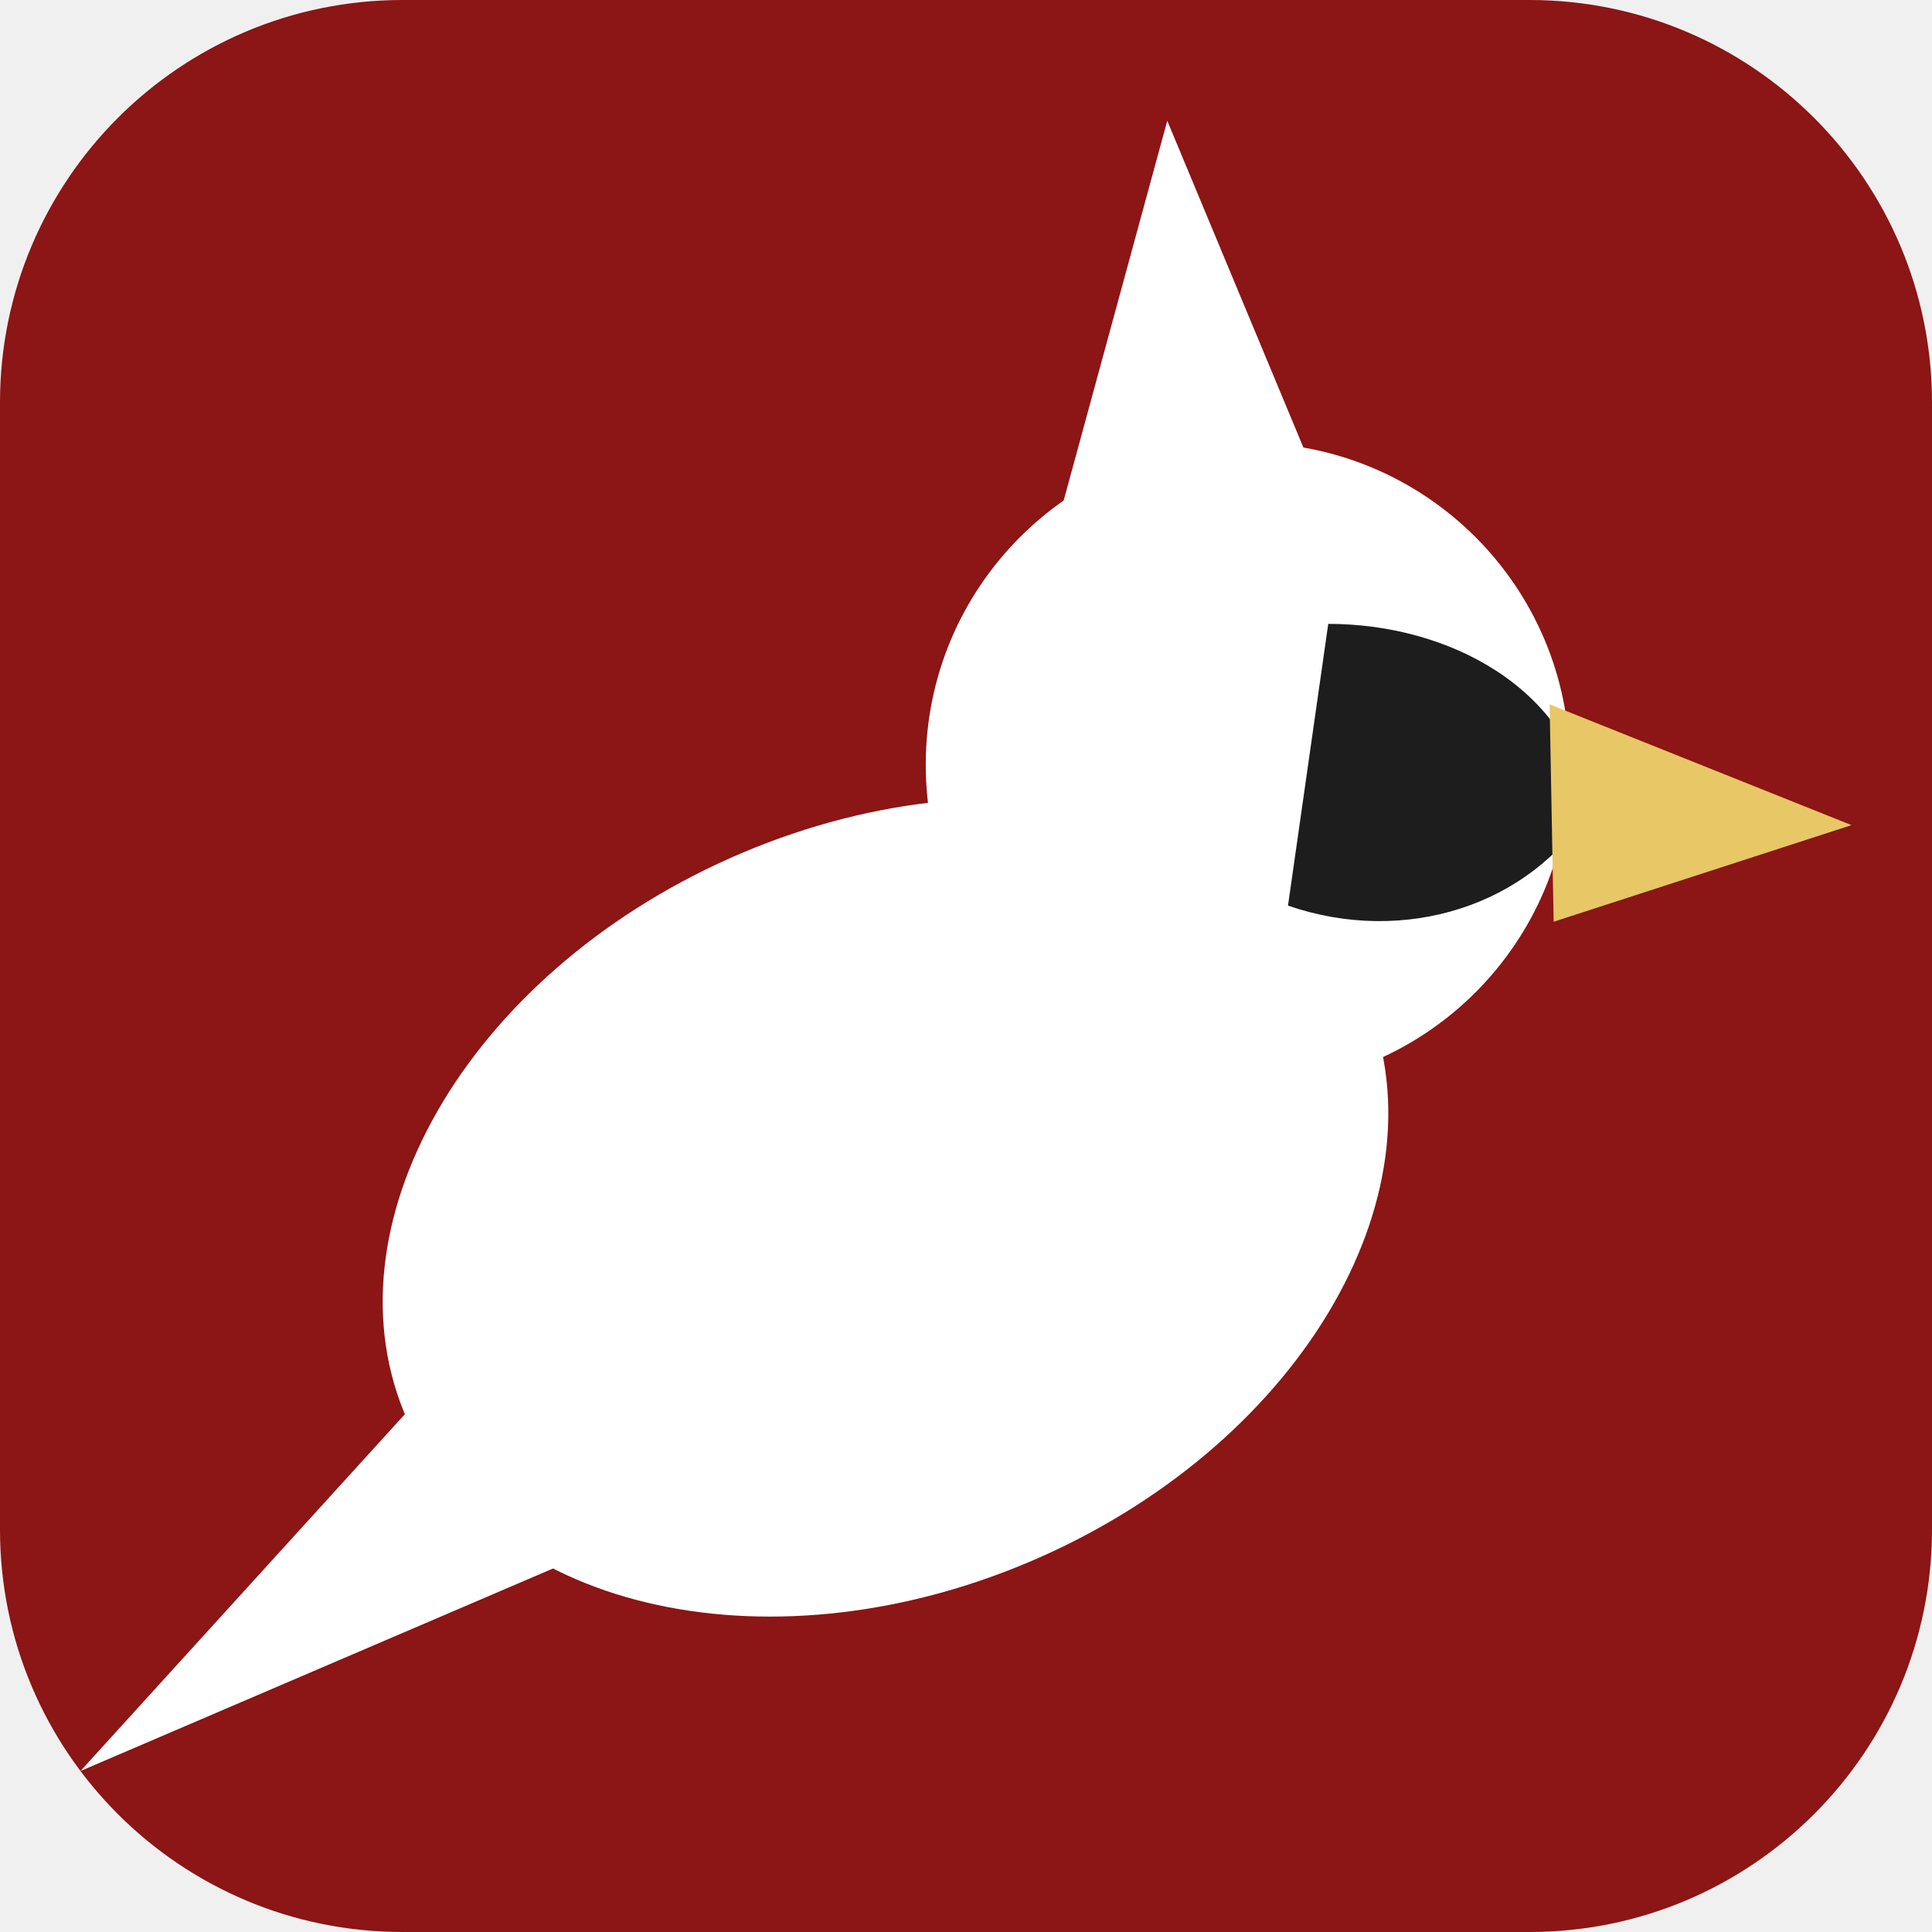
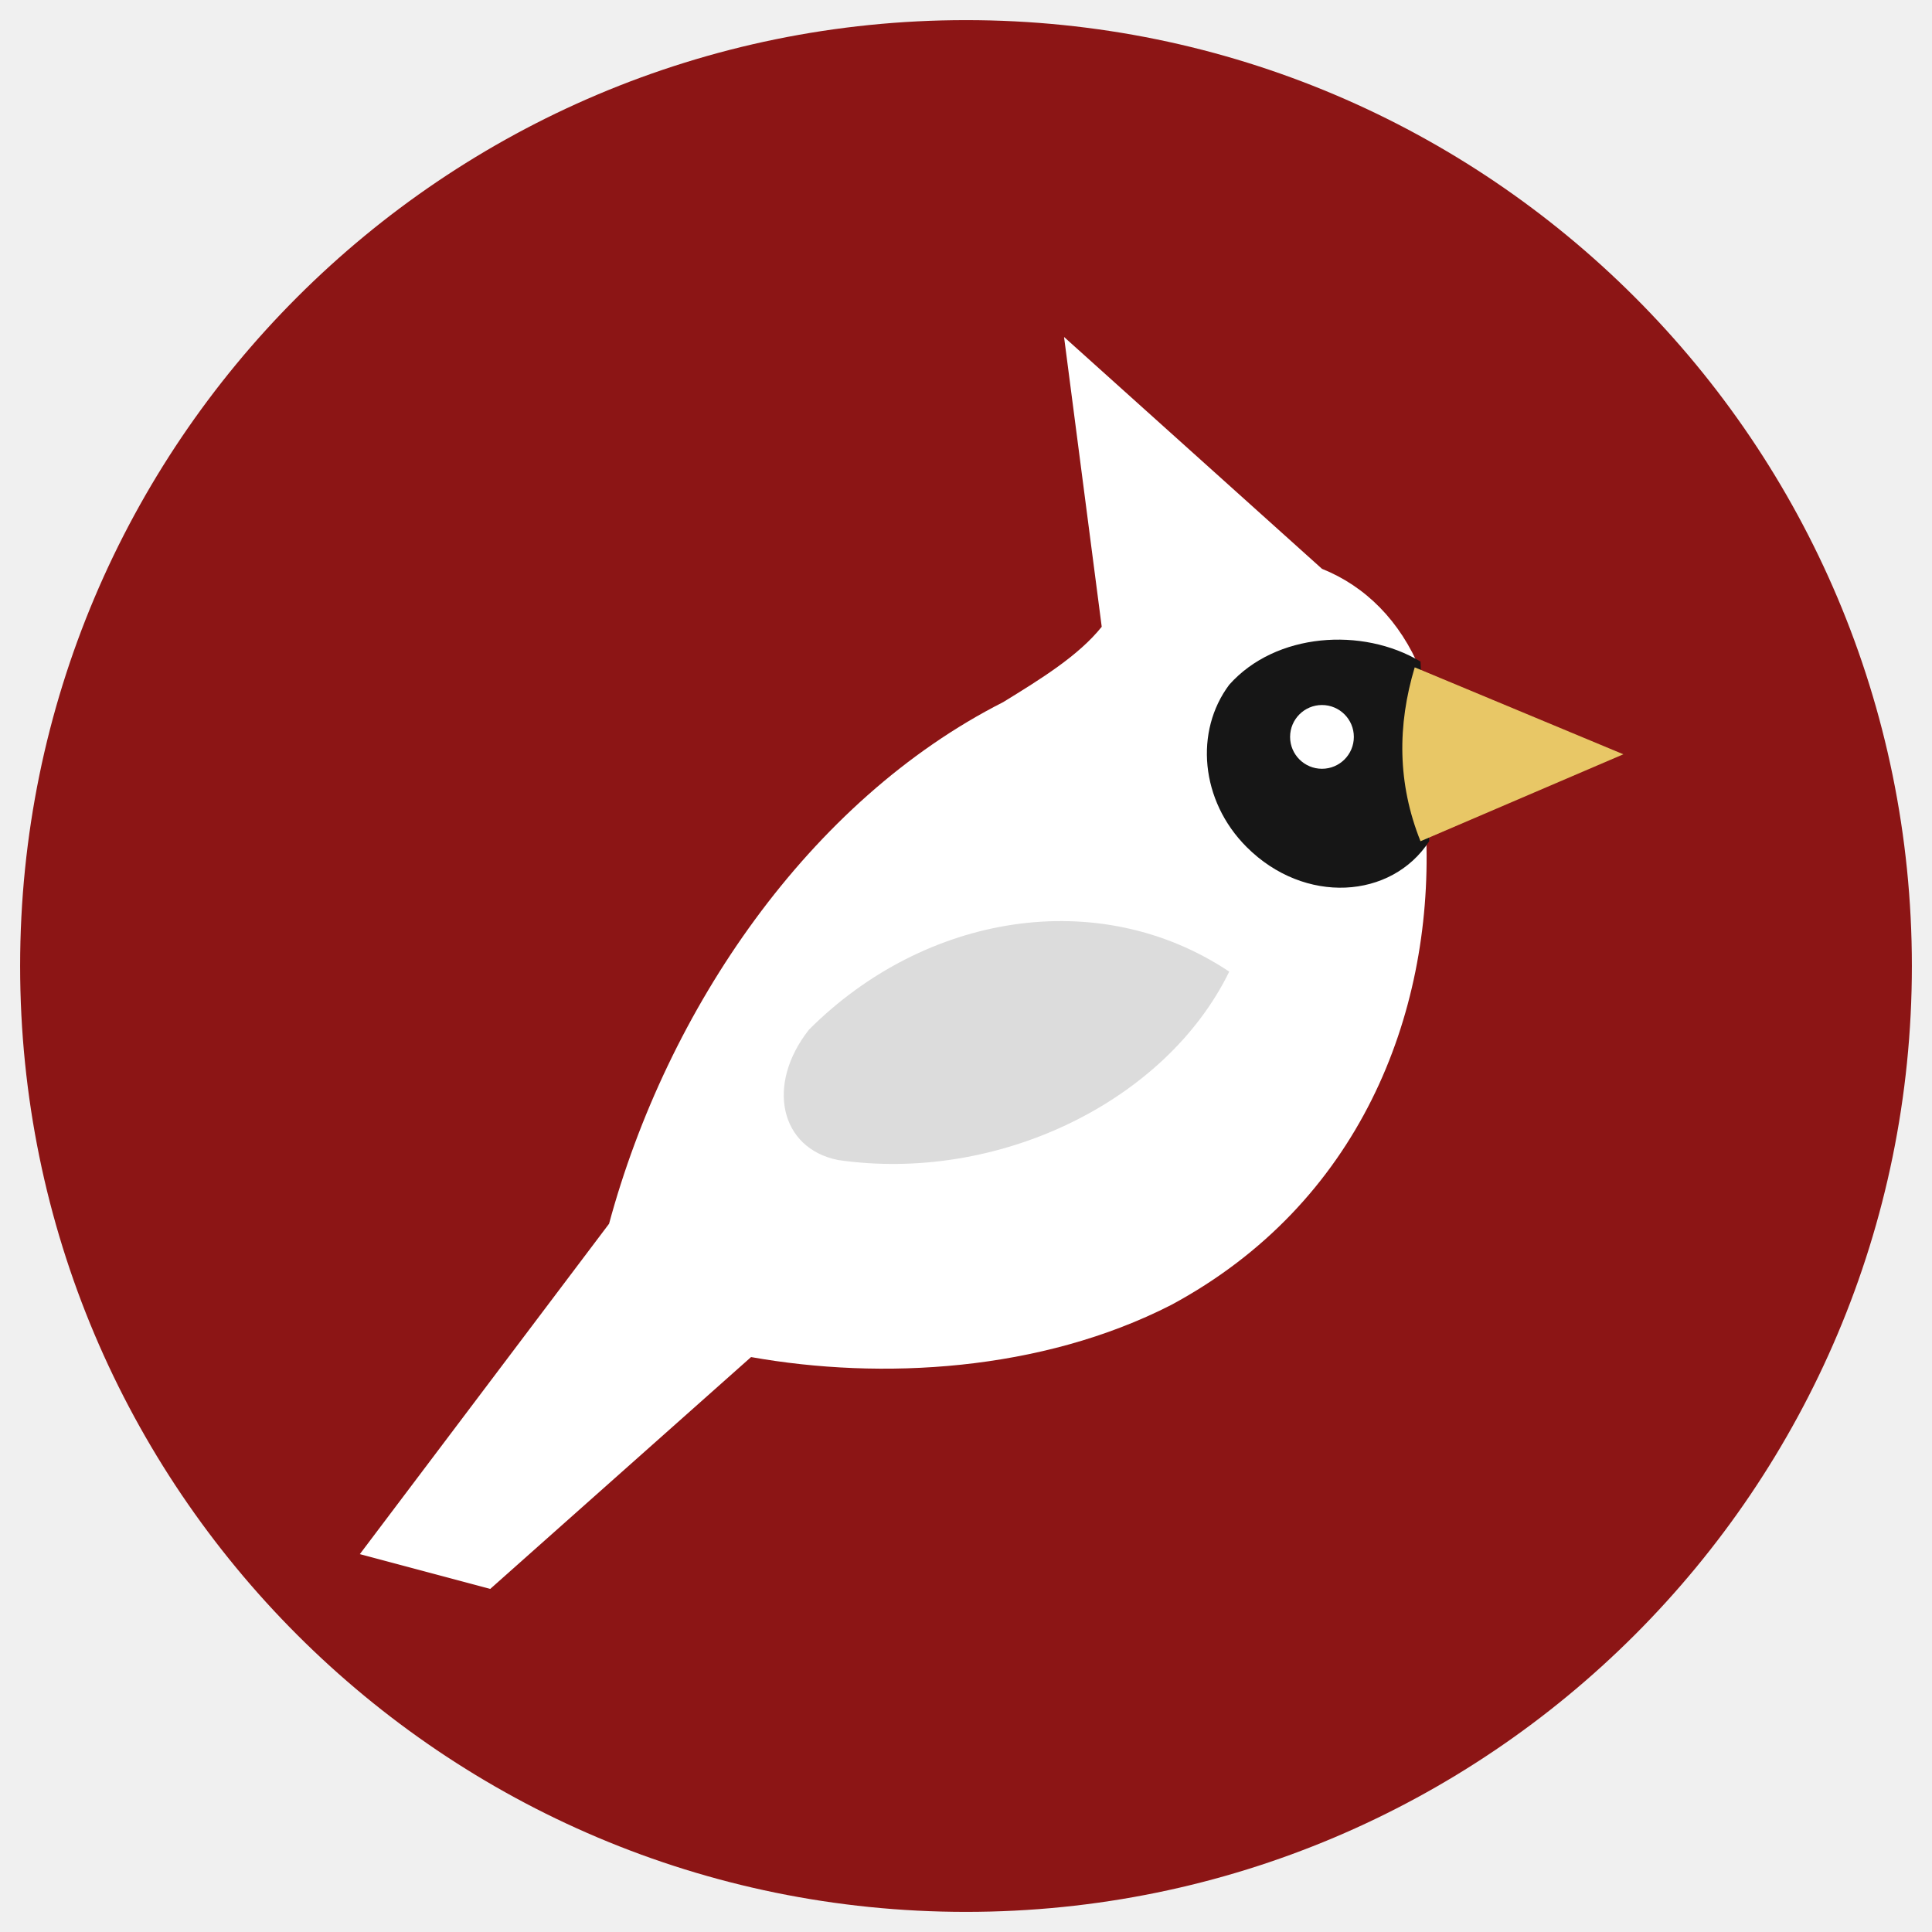
<svg xmlns="http://www.w3.org/2000/svg" viewBox="0 0 48 48">
-   <rect width="48" height="48" rx="10" fill="#8c1515" />
-   <g fill="#fff">
-     <path d="M26 14 29 3l5 12Z" />
-     <circle cx="31" cy="19" r="8" />
-     <ellipse cx="22" cy="30" rx="13" ry="9.5" transform="rotate(-24 22 30)" />
-     <path d="M12 33 2 44l14-6Z" />
+   <circle cx="24" cy="24" r="23.5" fill="#8c1515" />
+   <g transform="translate(7.5 6.5) scale(.72)">
+     <path d="M45.5 17 38.8 19.9C39 26 36.5 32.5 30 36c-4.5 2.3-10 2.6-14.5 1.8l-9 8-4.5-1.2 8.6-11.4c2-7.4 6.9-14.6 13.6-18 1.3-.8 2.6-1.6 3.4-2.6L26.3 2.6l8.9 8c1.5.6 2.7 1.8 3.4 3.5z" fill="#fff" />
+     <path d="M17.5 26.5c4-4 10-5 14.5-2-2.2 4.5-8 7.3-13.5 6.5-2-.4-2.5-2.6-1-4.5z" fill="rgba(0,0,0,.14)" />
+     <path d="M38.6 13.8c-2-1.2-5-1-6.6.8-1.2 1.6-1 4 .6 5.6 2 2 5 1.8 6.3-.2z" fill="#161616" />
+     <path d="M38.4 14l7.2 3-7 3c-.8-2-.8-4-.2-6z" fill="#e8c766" />
+     <circle cx="35.2" cy="16.4" r="1.1" fill="#fff" />
  </g>
-   <path d="M33 15.5c3 0 6 1.6 6.5 4.6-1.5 2.4-4.6 3.4-7.5 2.4Z" fill="#1d1d1d" />
-   <path d="M38.5 17.5 46 20.5l-7.4 2.4Z" fill="#e8c766" />
</svg>
